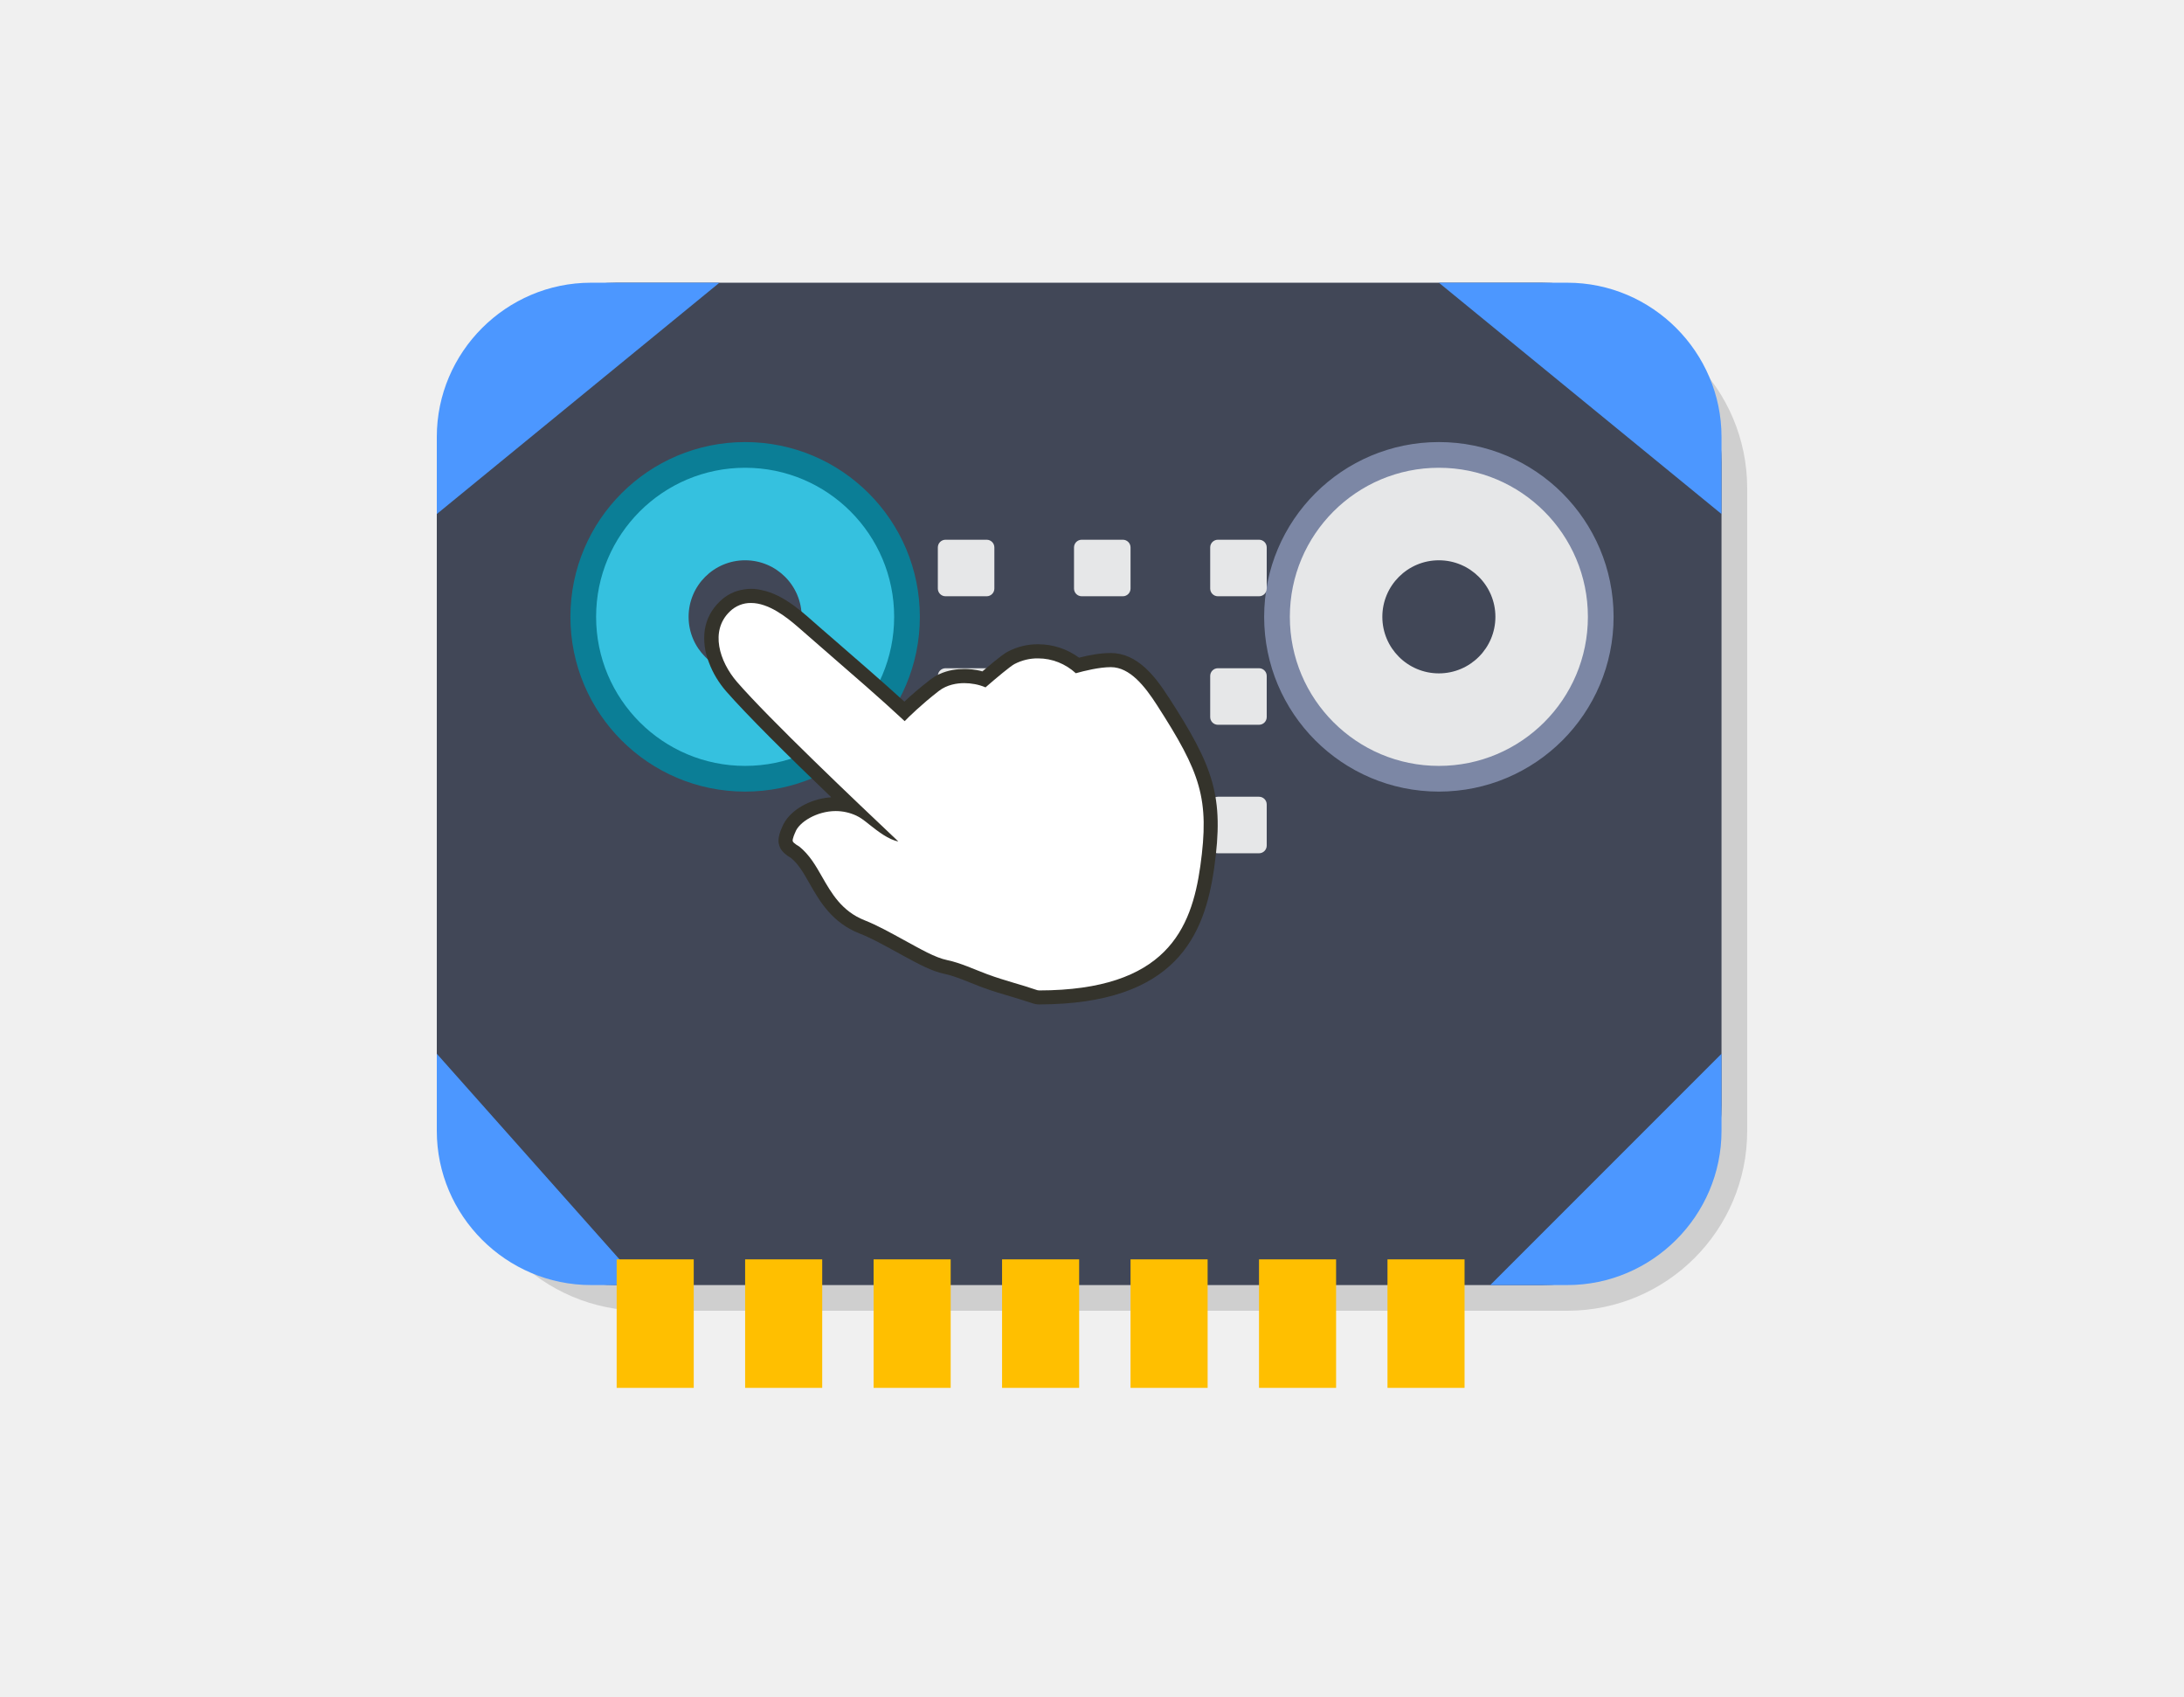
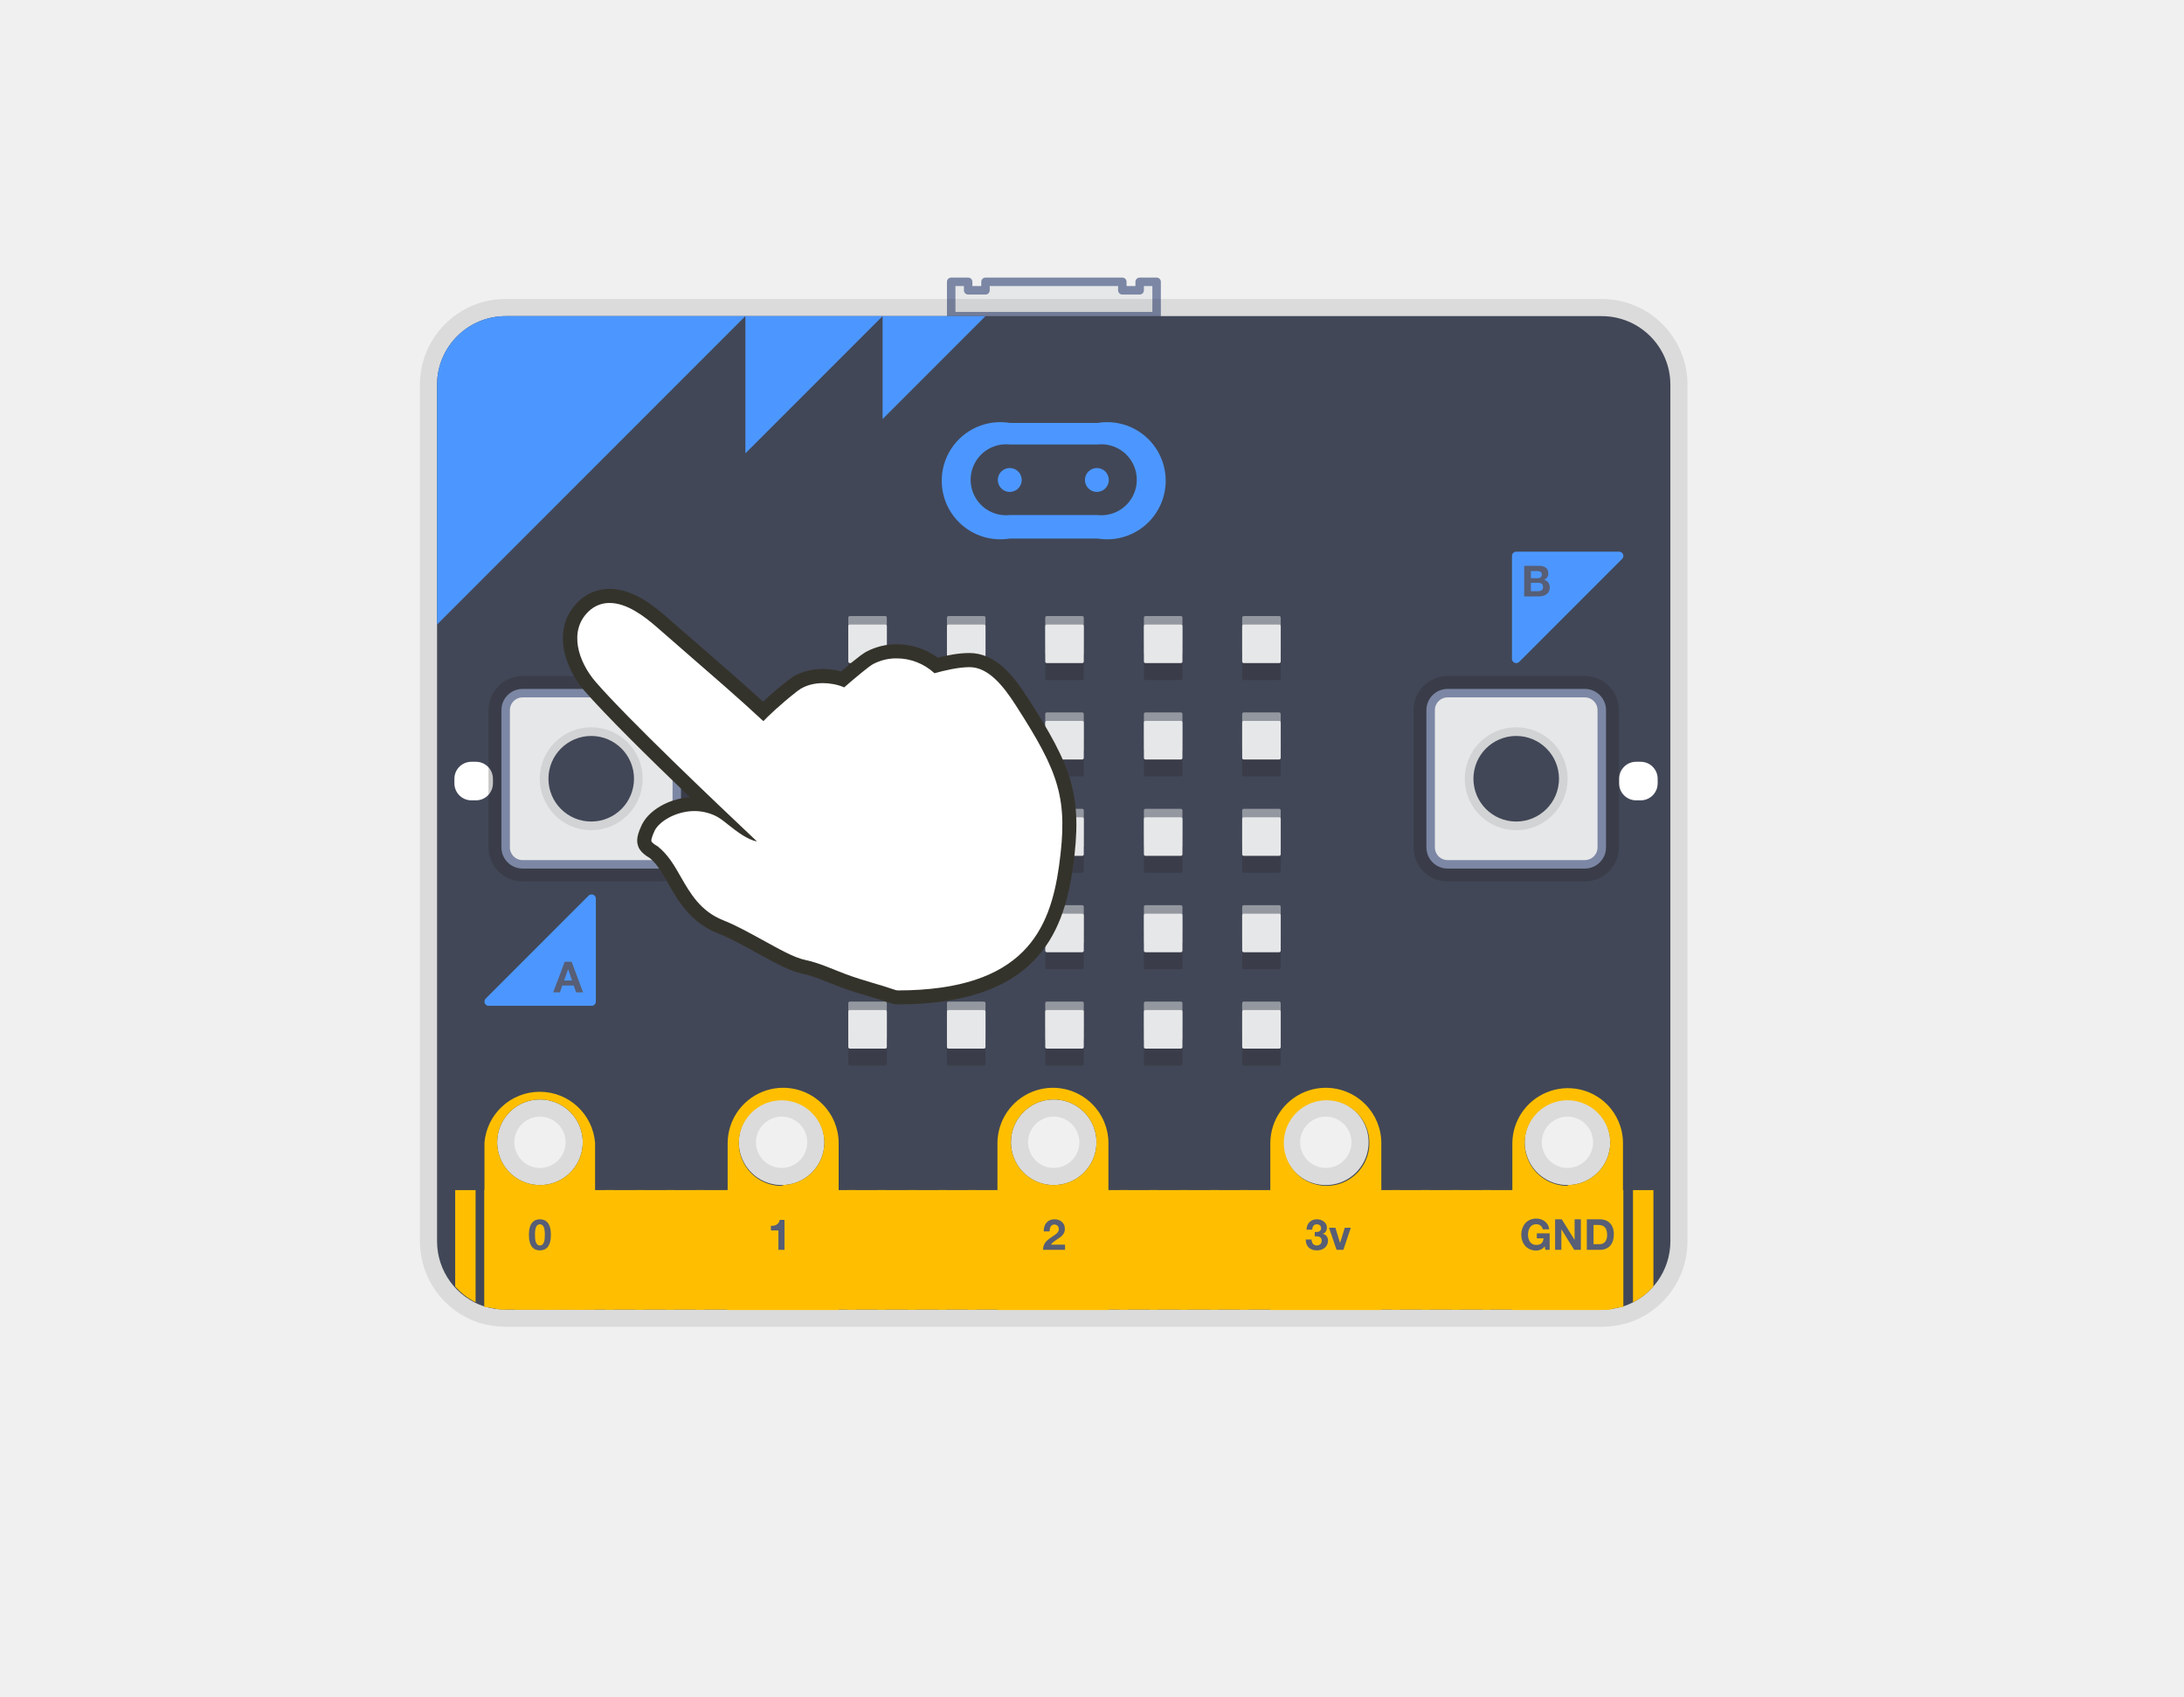
- <svg xmlns="http://www.w3.org/2000/svg" width="85" height="66" viewBox="0 0 85 66">
+ <svg xmlns="http://www.w3.org/2000/svg" xmlns:xlink="http://www.w3.org/1999/xlink" width="85" height="66" viewBox="0 0 85 66">
  <defs>
    <g id="button-press-hand">
      <path d="M63.97 33.7c-.99-1.56-2.26-3.14-4.1-3.14-.72 0-1.55.15-2.24.33-.85-.62-1.85-.95-2.89-.95-.73-.01-1.48.17-2.15.52-.13.07-.42.22-1.8 1.4-.53-.15-1-.17-1.28-.17-.49 0-1.14.07-1.78.37h-.01c-.22.1-.43.24-.64.4-.75.58-1.37 1.12-1.81 1.54-1.57-1.43-3.34-2.96-4.93-4.34-.66-.57-1.31-1.13-1.95-1.7-.55-.47-1.25-1.04-2.05-1.44-.37-.18-.76-.33-1.17-.41-.24-.06-.5-.09-.75-.09-.17 0-.33.01-.49.04-.64.09-1.24.38-1.71.84-.62.59-.95 1.27-1.07 1.99-.06.39-.06.8-.01 1.2.05.39.15.77.3 1.14.27.74.7 1.44 1.21 2.03 1.45 1.66 4.37 4.56 7.4 7.46l.04.04s-.07.01-.11.02h-.05c-1.38.13-2.68.89-3.19 1.84l-.02.03c-.03.07-.06.13-.09.2-.38.81-.26 1.19-.21 1.34.04.13.15.48.84.88.54.45.89 1.08 1.33 1.85.69 1.21 1.56 2.71 3.5 3.48.73.28 1.52.71 2.27 1.12l.84.46c1.07.58 2 1.09 2.91 1.28.58.12 1.2.37 1.85.63.28.11.56.22.84.33.75.27 1.4.47 2.04.65.48.15.97.29 1.5.47.14.05.31.08.46.08 9.71-.02 11.71-4.89 12.39-9.65.72-5.09-.04-7.15-3.22-12.08Z" fill="#34332b" />
      <path d="M54.67 54.41c-1.25-.43-2.24-.65-3.52-1.12-.94-.35-1.91-.81-2.83-1-.89-.18-1.91-.79-3.11-1.44-.9-.49-1.84-1.02-2.75-1.38-1.63-.64-2.36-1.94-3.01-3.07-.46-.81-.9-1.57-1.62-2.15 0 0-.41-.23-.46-.37-.05-.16.18-.64.18-.64.25-.71 1.52-1.5 2.86-1.5.5 0 .99.11 1.45.32.29.13.59.36.96.66.57.45 1.34 1.05 2.02 1.17-2.99-2.82-9.15-8.67-11.42-11.29-1.24-1.44-1.93-3.61-.5-4.98.4-.39.94-.61 1.5-.6 1.23 0 2.48.97 3.32 1.7.65.57 1.3 1.13 1.95 1.7 1.83 1.59 3.91 3.38 5.6 4.96.28-.29 1.15-1.15 2.41-2.13.59-.46 1.31-.56 1.81-.56.46 0 1.02.09 1.5.3.77-.67 1.75-1.49 2.05-1.65.52-.27 1.09-.41 1.68-.4.98 0 1.93.38 2.66 1.05.61-.17 1.66-.43 2.48-.43 1.35 0 2.41 1.36 3.26 2.68 3.09 4.8 3.74 6.61 3.07 11.4-.63 4.45-2.42 8.78-11.41 8.79-.04 0-.09-.01-.13-.02Z" fill="#fff" />
    </g>
  </defs>
-   <rect x="18" y="12" width="50" height="39" rx="7" fill="#231f20" opacity="0.16" />
-   <rect x="17" y="11" width="50" height="39" rx="7" fill="#414757" />
-   <path d="M17 20v-3c0-3.3 2.7-6 6-6h5z" fill="#4c97ff" />
-   <path d="M56 11h5c3.3 0 6 2.7 6 6v3z" fill="#4c97ff" />
-   <path d="M17 41l8 9h-2c-3.3 0-6-2.7-6-6z" fill="#4c97ff" />
-   <path d="M67 41v3c0 3.3-2.7 6-6 6h-3z" fill="#4c97ff" />
-   <circle cx="29" cy="24" r="6.3" fill="#35c1df" stroke="#0b7e96" stroke-width="1" />
-   <circle cx="56" cy="24" r="6.3" fill="#e6e7e8" stroke="#7c87a5" stroke-width="1" />
-   <circle cx="29" cy="24" r="2.2" fill="#414757" />
-   <circle cx="56" cy="24" r="2.2" fill="#414757" />
-   <g fill="#e6e7e8">
-     <rect x="36.5" y="21" width="2.2" height="2.2" rx="0.3" />
-     <rect x="41.8" y="21" width="2.2" height="2.2" rx="0.3" />
-     <rect x="47.1" y="21" width="2.2" height="2.2" rx="0.3" />
-     <rect x="36.5" y="26" width="2.2" height="2.2" rx="0.3" />
-     <rect x="41.8" y="26" width="2.2" height="2.2" rx="0.3" />
-     <rect x="47.1" y="26" width="2.2" height="2.2" rx="0.3" />
-     <rect x="36.5" y="31" width="2.2" height="2.2" rx="0.3" />
-     <rect x="41.8" y="31" width="2.2" height="2.2" rx="0.3" />
-     <rect x="47.1" y="31" width="2.2" height="2.2" rx="0.3" />
+   <g data-microbit-source="microbit-small" data-microbit-source-sha256="14969a60ff02ae6d1fe734ed2af0fe4256166daf076c23230fe4f36075c21646" transform="translate(11.1 1.8) scale(1.5)">
+     <g stroke="none" stroke-width="1" fill="none" fill-rule="evenodd">
+       <g transform="translate(3.5, 6)">
+         <polygon stroke="#7C87A5" stroke-width="0.22" fill="#E6E7E8" fill-rule="nonzero" stroke-linecap="round" stroke-linejoin="round" points="19.11 0.11 19.11 1 13.78 1 13.78 0.11 14.22 0.11 14.22 0.33 14.67 0.33 14.67 0.11 18.22 0.11 18.22 0.33 18.67 0.33 18.67 0.11" />
+         <path d="M30.66,1 L2.22,1 C1.241,1 0.446,1.791 0.44,2.77 L0.44,25 C0.441,25.77 0.938,26.452 1.67,26.69 C1.849,26.742 2.034,26.769 2.22,26.77 L30.66,26.77 C30.846,26.769 31.031,26.742 31.21,26.69 C31.942,26.452 32.439,25.77 32.44,25 L32.44,2.77 C32.434,1.791 31.639,1 30.66,1 Z M3.11,23.54 C2.713,23.54 2.347,23.328 2.149,22.985 C1.95,22.642 1.95,22.218 2.149,21.875 C2.347,21.532 2.713,21.32 3.11,21.32 C3.507,21.32 3.873,21.532 4.071,21.875 C4.27,22.218 4.27,22.642 4.071,22.985 C3.873,23.328 3.507,23.54 3.11,23.54 Z M9.38,23.54 C8.93,23.54 8.525,23.268 8.354,22.852 C8.182,22.436 8.279,21.958 8.599,21.642 C8.918,21.325 9.397,21.232 9.812,21.407 C10.226,21.582 10.494,21.99 10.49,22.44 C10.485,23.049 9.989,23.54 9.38,23.54 Z M16.44,23.54 C15.99,23.54 15.585,23.268 15.414,22.852 C15.242,22.436 15.339,21.958 15.659,21.642 C15.978,21.325 16.457,21.232 16.872,21.407 C17.286,21.582 17.554,21.99 17.55,22.44 C17.545,23.049 17.049,23.54 16.44,23.54 Z M23.5,23.54 C23.103,23.54 22.737,23.328 22.539,22.985 C22.34,22.642 22.34,22.218 22.539,21.875 C22.737,21.532 23.103,21.32 23.5,21.32 C23.897,21.32 24.263,21.532 24.461,21.875 C24.66,22.218 24.66,22.642 24.461,22.985 C24.263,23.328 23.897,23.54 23.5,23.54 Z M29.77,23.54 C29.32,23.54 28.915,23.268 28.744,22.852 C28.572,22.436 28.669,21.958 28.989,21.642 C29.308,21.325 29.787,21.232 30.202,21.407 C30.616,21.582 30.884,21.99 30.88,22.44 C30.875,23.049 30.379,23.54 29.77,23.54 Z" stroke="#231F20" stroke-width="0.89" fill="#231F20" fill-rule="nonzero" opacity="0.1" />
+         <path d="M30.66,1 L2.22,1 C1.241,1 0.446,1.791 0.44,2.77 L0.44,25 C0.441,25.77 0.938,26.452 1.67,26.69 C1.849,26.742 2.034,26.769 2.22,26.77 L30.66,26.77 C30.846,26.769 31.031,26.742 31.21,26.69 C31.942,26.452 32.439,25.77 32.44,25 L32.44,2.77 C32.434,1.791 31.639,1 30.66,1 Z M3.11,23.54 C2.713,23.54 2.347,23.328 2.149,22.985 C1.95,22.642 1.95,22.218 2.149,21.875 C2.347,21.532 2.713,21.32 3.11,21.32 C3.507,21.32 3.873,21.532 4.071,21.875 C4.27,22.218 4.27,22.642 4.071,22.985 C3.873,23.328 3.507,23.54 3.11,23.54 Z M9.38,23.54 C8.93,23.54 8.525,23.268 8.354,22.852 C8.182,22.436 8.279,21.958 8.599,21.642 C8.918,21.325 9.397,21.232 9.812,21.407 C10.226,21.582 10.494,21.99 10.49,22.44 C10.485,23.049 9.989,23.54 9.38,23.54 Z M16.44,23.54 C15.99,23.54 15.585,23.268 15.414,22.852 C15.242,22.436 15.339,21.958 15.659,21.642 C15.978,21.325 16.457,21.232 16.872,21.407 C17.286,21.582 17.554,21.99 17.55,22.44 C17.545,23.049 17.049,23.54 16.44,23.54 Z M23.5,23.54 C23.103,23.54 22.737,23.328 22.539,22.985 C22.34,22.642 22.34,22.218 22.539,21.875 C22.737,21.532 23.103,21.32 23.5,21.32 C23.897,21.32 24.263,21.532 24.461,21.875 C24.66,22.218 24.66,22.642 24.461,22.985 C24.263,23.328 23.897,23.54 23.5,23.54 Z M29.77,23.54 C29.32,23.54 28.915,23.268 28.744,22.852 C28.572,22.436 28.669,21.958 28.989,21.642 C29.308,21.325 29.787,21.232 30.202,21.407 C30.616,21.582 30.884,21.99 30.88,22.44 C30.875,23.049 30.379,23.54 29.77,23.54 Z" fill="#414757" fill-rule="nonzero" />
+         <path d="M0.44,9 L0.44,2.77 C0.446,1.791 1.241,1 2.22,1 L8.44,1 L0.44,9 Z" fill="#4C97FF" fill-rule="nonzero" />
+         <polygon fill="#4C97FF" fill-rule="nonzero" points="8.44 4.56 8.44 1 12 1" />
+         <polygon fill="#4C97FF" fill-rule="nonzero" points="12 3.67 12 1 14.67 1" />
+         <polygon stroke="#4C97FF" stroke-width="0.22" fill="#4C97FF" fill-rule="nonzero" stroke-linecap="round" stroke-linejoin="round" points="28.44 9.89 28.44 7.22 31.11 7.22" />
+         <polygon stroke="#4C97FF" stroke-width="0.22" fill="#4C97FF" fill-rule="nonzero" stroke-linecap="round" stroke-linejoin="round" points="4.45 16.11 4.45 18.78 1.78 18.78" />
+         <rect fill="#FFFFFF" fill-rule="nonzero" x="0.89" y="12.56" width="1" height="1" rx="0.44" />
+         <rect fill="#FFFFFF" fill-rule="nonzero" x="31.11" y="12.56" width="1" height="1" rx="0.44" />
+         <path d="M17.56,5.56 C17.731,5.56 17.87,5.421 17.87,5.25 C17.87,5.079 17.731,4.94 17.56,4.94 C17.389,4.94 17.25,5.079 17.25,5.25 C17.25,5.421 17.389,5.56 17.56,5.56" fill="#4C97FF" fill-rule="nonzero" />
+         <path d="M15.3,4.94 C15.189,4.94 15.087,4.999 15.032,5.095 C14.976,5.191 14.976,5.309 15.032,5.405 C15.087,5.501 15.189,5.56 15.3,5.56 C15.471,5.56 15.61,5.421 15.61,5.25 C15.61,5.079 15.471,4.94 15.3,4.94" fill="#4C97FF" fill-rule="nonzero" />
+         <path d="M15.3,4.33 C14.95,4.293 14.61,4.459 14.424,4.758 C14.238,5.056 14.238,5.434 14.424,5.732 C14.61,6.031 14.95,6.197 15.3,6.16 L17.58,6.16 C17.93,6.197 18.27,6.031 18.456,5.732 C18.642,5.434 18.642,5.056 18.456,4.758 C18.27,4.459 17.93,4.293 17.58,4.33 L15.3,4.33 M17.58,6.77 L15.3,6.77 C14.706,6.867 14.11,6.605 13.781,6.1 C13.452,5.596 13.452,4.944 13.781,4.44 C14.11,3.935 14.706,3.673 15.3,3.77 L17.58,3.77 C18.174,3.673 18.77,3.935 19.099,4.44 C19.428,4.944 19.428,5.596 19.099,6.1 C18.77,6.605 18.174,6.867 17.58,6.77" fill="#4C97FF" fill-rule="nonzero" />
+         <rect stroke="#231F20" stroke-width="0.89" fill="#231F20" fill-rule="nonzero" opacity="0.25" stroke-linecap="round" stroke-linejoin="round" x="2.22" y="10.78" width="4.44" height="4.44" rx="0.44" />
+         <rect stroke="#7C87A5" stroke-width="0.22" fill="#E6E7E8" fill-rule="nonzero" stroke-linecap="round" stroke-linejoin="round" x="2.22" y="10.78" width="4.44" height="4.44" rx="0.44" />
+         <circle stroke="#231F20" stroke-width="0.67" fill="#231F20" fill-rule="nonzero" opacity="0.1" cx="4.44" cy="13" r="1" />
+         <circle stroke="#414757" stroke-width="0.22" fill="#414757" fill-rule="nonzero" cx="4.44" cy="13" r="1" />
+         <rect stroke="#231F20" stroke-width="0.89" fill="#231F20" fill-rule="nonzero" opacity="0.25" stroke-linecap="round" stroke-linejoin="round" x="26.22" y="10.78" width="4.44" height="4.44" rx="0.44" />
+         <rect stroke="#7C87A5" stroke-width="0.22" fill="#E6E7E8" fill-rule="nonzero" stroke-linecap="round" stroke-linejoin="round" x="26.22" y="10.78" width="4.44" height="4.44" rx="0.44" />
+         <circle stroke="#231F20" stroke-width="0.67" fill="#231F20" fill-rule="nonzero" opacity="0.1" cx="28.44" cy="13" r="1" />
+         <circle stroke="#414757" stroke-width="0.22" fill="#414757" fill-rule="nonzero" cx="28.44" cy="13" r="1" />
+         <g opacity="0.5" transform="translate(11, 8)" fill="#E6E7E8" fill-rule="nonzero">
+           <rect x="0.11" y="0.78" width="1" height="1" rx="0.04" />
+         </g>
+         <g opacity="0.25" transform="translate(11, 9)" fill="#231F20" fill-rule="nonzero">
+           <rect x="0.11" y="0.44" width="1" height="1" rx="0.04" />
+         </g>
+         <rect fill="#E6E7E8" fill-rule="nonzero" x="11.11" y="9" width="1" height="1" rx="0.04" />
+         <g opacity="0.5" transform="translate(13, 8)" fill="#E6E7E8" fill-rule="nonzero">
+           <rect x="0.67" y="0.78" width="1" height="1" rx="0.04" />
+         </g>
+         <g opacity="0.25" transform="translate(13, 9)" fill="#231F20" fill-rule="nonzero">
+           <rect x="0.67" y="0.44" width="1" height="1" rx="0.04" />
+         </g>
+         <rect fill="#E6E7E8" fill-rule="nonzero" x="13.67" y="9" width="1" height="1" rx="0.04" />
+         <g opacity="0.5" transform="translate(16, 8)" fill="#E6E7E8" fill-rule="nonzero">
+           <rect x="0.22" y="0.78" width="1" height="1" rx="0.04" />
+         </g>
+         <g opacity="0.25" transform="translate(16, 9)" fill="#231F20" fill-rule="nonzero">
+           <rect x="0.22" y="0.44" width="1" height="1" rx="0.04" />
+         </g>
+         <rect fill="#E6E7E8" fill-rule="nonzero" x="16.22" y="9" width="1" height="1" rx="0.04" />
+         <g opacity="0.5" transform="translate(18, 8)" fill="#E6E7E8" fill-rule="nonzero">
+           <rect x="0.78" y="0.78" width="1" height="1" rx="0.04" />
+         </g>
+         <g opacity="0.25" transform="translate(18, 9)" fill="#231F20" fill-rule="nonzero">
+           <rect x="0.78" y="0.44" width="1" height="1" rx="0.04" />
+         </g>
+         <rect fill="#E6E7E8" fill-rule="nonzero" x="18.78" y="9" width="1" height="1" rx="0.04" />
+         <g opacity="0.5" transform="translate(21, 8)" fill="#E6E7E8" fill-rule="nonzero">
+           <rect x="0.33" y="0.78" width="1" height="1" rx="0.04" />
+         </g>
+         <g opacity="0.25" transform="translate(21, 9)" fill="#231F20" fill-rule="nonzero">
+           <rect x="0.33" y="0.44" width="1" height="1" rx="0.04" />
+         </g>
+         <rect fill="#E6E7E8" fill-rule="nonzero" x="21.33" y="9" width="1" height="1" rx="0.04" />
+         <g opacity="0.5" transform="translate(11, 11)" fill="#E6E7E8" fill-rule="nonzero">
+           <rect x="0.11" y="0.28" width="1" height="1" rx="0.04" />
+         </g>
+         <g opacity="0.25" transform="translate(11, 11)" fill="#231F20" fill-rule="nonzero">
+           <rect x="0.11" y="0.94" width="1" height="1" rx="0.04" />
+         </g>
+         <rect fill="#E6E7E8" fill-rule="nonzero" x="11.11" y="11.5" width="1" height="1" rx="0.04" />
+         <g opacity="0.5" transform="translate(13, 11)" fill="#E6E7E8" fill-rule="nonzero">
+           <rect x="0.67" y="0.28" width="1" height="1" rx="0.04" />
+         </g>
+         <g opacity="0.25" transform="translate(13, 11)" fill="#231F20" fill-rule="nonzero">
+           <rect x="0.67" y="0.94" width="1" height="1" rx="0.04" />
+         </g>
+         <rect fill="#E6E7E8" fill-rule="nonzero" x="13.67" y="11.5" width="1" height="1" rx="0.04" />
+         <g opacity="0.5" transform="translate(16, 11)" fill="#E6E7E8" fill-rule="nonzero">
+           <rect x="0.22" y="0.28" width="1" height="1" rx="0.04" />
+         </g>
+         <g opacity="0.25" transform="translate(16, 11)" fill="#231F20" fill-rule="nonzero">
+           <rect x="0.22" y="0.94" width="1" height="1" rx="0.04" />
+         </g>
+         <rect fill="#E6E7E8" fill-rule="nonzero" x="16.22" y="11.5" width="1" height="1" rx="0.04" />
+         <g opacity="0.5" transform="translate(18, 11)" fill="#E6E7E8" fill-rule="nonzero">
+           <rect x="0.78" y="0.28" width="1" height="1" rx="0.04" />
+         </g>
+         <g opacity="0.25" transform="translate(18, 11)" fill="#231F20" fill-rule="nonzero">
+           <rect x="0.78" y="0.94" width="1" height="1" rx="0.04" />
+         </g>
+         <rect fill="#E6E7E8" fill-rule="nonzero" x="18.78" y="11.5" width="1" height="1" rx="0.04" />
+         <g opacity="0.5" transform="translate(21, 11)" fill="#E6E7E8" fill-rule="nonzero">
+           <rect x="0.33" y="0.28" width="1" height="1" rx="0.04" />
+         </g>
+         <g opacity="0.25" transform="translate(21, 11)" fill="#231F20" fill-rule="nonzero">
+           <rect x="0.33" y="0.94" width="1" height="1" rx="0.04" />
+         </g>
+         <rect fill="#E6E7E8" fill-rule="nonzero" x="21.33" y="11.5" width="1" height="1" rx="0.04" />
+         <g opacity="0.5" transform="translate(11, 13)" fill="#E6E7E8" fill-rule="nonzero">
+           <rect x="0.11" y="0.78" width="1" height="1" rx="0.04" />
+         </g>
+         <g opacity="0.25" transform="translate(11, 14)" fill="#231F20" fill-rule="nonzero">
+           <rect x="0.11" y="0.44" width="1" height="1" rx="0.04" />
+         </g>
+         <rect fill="#E6E7E8" fill-rule="nonzero" x="11.11" y="14" width="1" height="1" rx="0.04" />
+         <g opacity="0.5" transform="translate(13, 13)" fill="#E6E7E8" fill-rule="nonzero">
+           <rect x="0.67" y="0.78" width="1" height="1" rx="0.04" />
+         </g>
+         <g opacity="0.25" transform="translate(13, 14)" fill="#231F20" fill-rule="nonzero">
+           <rect x="0.67" y="0.44" width="1" height="1" rx="0.04" />
+         </g>
+         <rect fill="#E6E7E8" fill-rule="nonzero" x="13.67" y="14" width="1" height="1" rx="0.04" />
+         <g opacity="0.5" transform="translate(16, 13)" fill="#E6E7E8" fill-rule="nonzero">
+           <rect x="0.22" y="0.78" width="1" height="1" rx="0.04" />
+         </g>
+         <g opacity="0.25" transform="translate(16, 14)" fill="#231F20" fill-rule="nonzero">
+           <rect x="0.22" y="0.44" width="1" height="1" rx="0.04" />
+         </g>
+         <rect fill="#E6E7E8" fill-rule="nonzero" x="16.22" y="14" width="1" height="1" rx="0.04" />
+         <g opacity="0.5" transform="translate(18, 13)" fill="#E6E7E8" fill-rule="nonzero">
+           <rect x="0.78" y="0.78" width="1" height="1" rx="0.04" />
+         </g>
+         <g opacity="0.25" transform="translate(18, 14)" fill="#231F20" fill-rule="nonzero">
+           <rect x="0.78" y="0.44" width="1" height="1" rx="0.04" />
+         </g>
+         <rect fill="#E6E7E8" fill-rule="nonzero" x="18.78" y="14" width="1" height="1" rx="0.04" />
+         <g opacity="0.5" transform="translate(21, 13)" fill="#E6E7E8" fill-rule="nonzero">
+           <rect x="0.33" y="0.78" width="1" height="1" rx="0.04" />
+         </g>
+         <g opacity="0.25" transform="translate(21, 14)" fill="#231F20" fill-rule="nonzero">
+           <rect x="0.33" y="0.44" width="1" height="1" rx="0.04" />
+         </g>
+         <rect fill="#E6E7E8" fill-rule="nonzero" x="21.33" y="14" width="1" height="1" rx="0.04" />
+         <g opacity="0.5" transform="translate(11, 16)" fill="#E6E7E8" fill-rule="nonzero">
+           <rect x="0.11" y="0.28" width="1" height="1" rx="0.04" />
+         </g>
+         <g opacity="0.25" transform="translate(11, 16)" fill="#231F20" fill-rule="nonzero">
+           <rect x="0.11" y="0.94" width="1" height="1" rx="0.04" />
+         </g>
+         <rect fill="#E6E7E8" fill-rule="nonzero" x="11.11" y="16.5" width="1" height="1" rx="0.04" />
+         <g opacity="0.5" transform="translate(13, 16)" fill="#E6E7E8" fill-rule="nonzero">
+           <rect x="0.67" y="0.28" width="1" height="1" rx="0.04" />
+         </g>
+         <g opacity="0.25" transform="translate(13, 16)" fill="#231F20" fill-rule="nonzero">
+           <rect x="0.67" y="0.94" width="1" height="1" rx="0.04" />
+         </g>
+         <rect fill="#E6E7E8" fill-rule="nonzero" x="13.67" y="16.5" width="1" height="1" rx="0.04" />
+         <g opacity="0.5" transform="translate(16, 16)" fill="#E6E7E8" fill-rule="nonzero">
+           <rect x="0.22" y="0.28" width="1" height="1" rx="0.04" />
+         </g>
+         <g opacity="0.25" transform="translate(16, 16)" fill="#231F20" fill-rule="nonzero">
+           <rect x="0.22" y="0.94" width="1" height="1" rx="0.04" />
+         </g>
+         <rect fill="#E6E7E8" fill-rule="nonzero" x="16.22" y="16.5" width="1" height="1" rx="0.04" />
+         <g opacity="0.5" transform="translate(18, 16)" fill="#E6E7E8" fill-rule="nonzero">
+           <rect x="0.78" y="0.28" width="1" height="1" rx="0.04" />
+         </g>
+         <g opacity="0.25" transform="translate(18, 16)" fill="#231F20" fill-rule="nonzero">
+           <rect x="0.78" y="0.94" width="1" height="1" rx="0.04" />
+         </g>
+         <rect fill="#E6E7E8" fill-rule="nonzero" x="18.78" y="16.5" width="1" height="1" rx="0.04" />
+         <g opacity="0.5" transform="translate(21, 16)" fill="#E6E7E8" fill-rule="nonzero">
+           <rect x="0.33" y="0.28" width="1" height="1" rx="0.04" />
+         </g>
+         <g opacity="0.25" transform="translate(21, 16)" fill="#231F20" fill-rule="nonzero">
+           <rect x="0.33" y="0.94" width="1" height="1" rx="0.04" />
+         </g>
+         <rect fill="#E6E7E8" fill-rule="nonzero" x="21.33" y="16.5" width="1" height="1" rx="0.04" />
+         <g opacity="0.5" transform="translate(11, 18)" fill="#E6E7E8" fill-rule="nonzero">
+           <rect x="0.11" y="0.78" width="1" height="1" rx="0.04" />
+         </g>
+         <g opacity="0.25" transform="translate(11, 19)" fill="#231F20" fill-rule="nonzero">
+           <rect x="0.11" y="0.44" width="1" height="1" rx="0.04" />
+         </g>
+         <rect fill="#E6E7E8" fill-rule="nonzero" x="11.11" y="19" width="1" height="1" rx="0.04" />
+         <g opacity="0.5" transform="translate(13, 18)" fill="#E6E7E8" fill-rule="nonzero">
+           <rect x="0.67" y="0.78" width="1" height="1" rx="0.04" />
+         </g>
+         <g opacity="0.25" transform="translate(13, 19)" fill="#231F20" fill-rule="nonzero">
+           <rect x="0.67" y="0.44" width="1" height="1" rx="0.04" />
+         </g>
+         <rect fill="#E6E7E8" fill-rule="nonzero" x="13.67" y="19" width="1" height="1" rx="0.04" />
+         <g opacity="0.5" transform="translate(16, 18)" fill="#E6E7E8" fill-rule="nonzero">
+           <rect x="0.22" y="0.78" width="1" height="1" rx="0.04" />
+         </g>
+         <g opacity="0.25" transform="translate(16, 19)" fill="#231F20" fill-rule="nonzero">
+           <rect x="0.22" y="0.44" width="1" height="1" rx="0.04" />
+         </g>
+         <rect fill="#E6E7E8" fill-rule="nonzero" x="16.22" y="19" width="1" height="1" rx="0.04" />
+         <g opacity="0.5" transform="translate(18, 18)" fill="#E6E7E8" fill-rule="nonzero">
+           <rect x="0.78" y="0.78" width="1" height="1" rx="0.04" />
+         </g>
+         <g opacity="0.25" transform="translate(18, 19)" fill="#231F20" fill-rule="nonzero">
+           <rect x="0.78" y="0.44" width="1" height="1" rx="0.04" />
+         </g>
+         <rect fill="#E6E7E8" fill-rule="nonzero" x="18.78" y="19" width="1" height="1" rx="0.04" />
+         <g opacity="0.5" transform="translate(21, 18)" fill="#E6E7E8" fill-rule="nonzero">
+           <rect x="0.33" y="0.78" width="1" height="1" rx="0.04" />
+         </g>
+         <g opacity="0.25" transform="translate(21, 19)" fill="#231F20" fill-rule="nonzero">
+           <rect x="0.33" y="0.44" width="1" height="1" rx="0.04" />
+         </g>
+         <rect fill="#E6E7E8" fill-rule="nonzero" x="21.33" y="19" width="1" height="1" rx="0.04" />
+         <path d="M1.44,23.67 L1.44,26.58 C1.239,26.479 1.059,26.339 0.91,26.17 L0.91,23.67 L1.44,23.67 Z" fill="#FFBF00" fill-rule="nonzero" />
+         <polygon fill="#FFBF00" fill-rule="nonzero" points="2.08 26.77 2.2 26.77 2.2 23.67 1.67 23.67 1.67 26.69" />
+         <rect fill="#FFBF00" fill-rule="nonzero" x="2.46" y="23.67" width="1" height="3.1" />
+         <rect fill="#FFBF00" fill-rule="nonzero" x="3.24" y="23.67" width="1" height="3.1" />
+         <rect fill="#FFBF00" fill-rule="nonzero" x="4.03" y="23.67" width="1" height="3.1" />
+         <rect fill="#FFBF00" fill-rule="nonzero" x="4.81" y="23.67" width="1" height="3.1" />
+         <rect fill="#FFBF00" fill-rule="nonzero" x="5.59" y="23.67" width="1" height="3.1" />
+         <rect fill="#FFBF00" fill-rule="nonzero" x="6.38" y="23.67" width="1" height="3.1" />
+         <rect fill="#FFBF00" fill-rule="nonzero" x="7.16" y="23.67" width="1" height="3.1" />
+         <rect fill="#FFBF00" fill-rule="nonzero" x="7.95" y="23.67" width="1" height="3.1" />
+         <rect fill="#FFBF00" fill-rule="nonzero" x="8.73" y="23.67" width="1" height="3.1" />
+         <rect fill="#FFBF00" fill-rule="nonzero" x="9.52" y="23.67" width="1" height="3.1" />
+         <rect fill="#FFBF00" fill-rule="nonzero" x="10.3" y="23.67" width="1" height="3.1" />
+         <rect fill="#FFBF00" fill-rule="nonzero" x="11.08" y="23.67" width="1" height="3.1" />
+         <rect fill="#FFBF00" fill-rule="nonzero" x="11.87" y="23.67" width="1" height="3.1" />
+         <rect fill="#FFBF00" fill-rule="nonzero" x="12.65" y="23.67" width="1" height="3.1" />
+         <rect fill="#FFBF00" fill-rule="nonzero" x="13.44" y="23.67" width="1" height="3.1" />
+         <rect fill="#FFBF00" fill-rule="nonzero" x="14.22" y="23.67" width="1" height="3.1" />
+         <rect fill="#FFBF00" fill-rule="nonzero" x="15.01" y="23.67" width="1" height="3.1" />
+         <rect fill="#FFBF00" fill-rule="nonzero" x="15.79" y="23.67" width="1" height="3.1" />
+         <rect fill="#FFBF00" fill-rule="nonzero" x="16.58" y="23.67" width="1" height="3.1" />
+         <rect fill="#FFBF00" fill-rule="nonzero" x="17.36" y="23.67" width="1" height="3.1" />
+         <rect fill="#FFBF00" fill-rule="nonzero" x="18.14" y="23.67" width="1" height="3.1" />
+         <rect fill="#FFBF00" fill-rule="nonzero" x="18.93" y="23.67" width="1" height="3.1" />
+         <rect fill="#FFBF00" fill-rule="nonzero" x="19.71" y="23.67" width="1" height="3.1" />
+         <rect fill="#FFBF00" fill-rule="nonzero" x="20.5" y="23.67" width="1" height="3.1" />
+         <rect fill="#FFBF00" fill-rule="nonzero" x="21.28" y="23.67" width="1" height="3.1" />
+         <rect fill="#FFBF00" fill-rule="nonzero" x="22.06" y="23.67" width="1" height="3.1" />
+         <rect fill="#FFBF00" fill-rule="nonzero" x="22.85" y="23.67" width="1" height="3.1" />
+         <rect fill="#FFBF00" fill-rule="nonzero" x="23.63" y="23.67" width="1" height="3.1" />
+         <rect fill="#FFBF00" fill-rule="nonzero" x="24.42" y="23.67" width="1" height="3.1" />
+         <rect fill="#FFBF00" fill-rule="nonzero" x="25.2" y="23.67" width="1" height="3.1" />
+         <rect fill="#FFBF00" fill-rule="nonzero" x="25.99" y="23.67" width="1" height="3.1" />
+         <rect fill="#FFBF00" fill-rule="nonzero" x="26.77" y="23.67" width="1" height="3.1" />
+         <rect fill="#FFBF00" fill-rule="nonzero" x="27.56" y="23.67" width="1" height="3.1" />
+         <rect fill="#FFBF00" fill-rule="nonzero" x="28.34" y="23.67" width="1" height="3.1" />
+         <rect fill="#FFBF00" fill-rule="nonzero" x="29.12" y="23.67" width="1" height="3.1" />
+         <rect fill="#FFBF00" fill-rule="nonzero" x="29.91" y="23.67" width="1" height="3.1" />
+         <polygon fill="#FFBF00" fill-rule="nonzero" points="30.81 26.77 30.69 26.77 30.69 23.67 31.22 23.67 31.22 26.69" />
+         <path d="M32,23.67 L32,26.17 C31.851,26.339 31.671,26.479 31.47,26.58 L31.47,23.67 L32,23.67 Z" fill="#FFBF00" fill-rule="nonzero" />
+         <path d="M3.11,23.54 C2.713,23.54 2.347,23.328 2.149,22.985 C1.95,22.642 1.95,22.218 2.149,21.875 C2.347,21.532 2.713,21.32 3.11,21.32 C3.507,21.32 3.873,21.532 4.071,21.875 C4.27,22.218 4.27,22.642 4.071,22.985 C3.873,23.328 3.507,23.54 3.11,23.54 Z M2.22,26.77 L4.54,26.77 L4.54,22.44 C4.478,21.694 3.854,21.12 3.105,21.12 C2.356,21.12 1.732,21.694 1.67,22.44 L1.67,26.7 L2.22,26.77 Z" fill="#FFBF00" fill-rule="nonzero" />
+         <path d="M10.44,21.44 C10.031,21.029 9.415,20.904 8.878,21.122 C8.34,21.341 7.987,21.86 7.98,22.44 L7.98,26.78 L10.86,26.78 L10.86,22.44 C10.857,22.064 10.706,21.705 10.44,21.44 Z M9.44,23.56 C8.987,23.584 8.565,23.331 8.374,22.92 C8.182,22.509 8.26,22.023 8.57,21.692 C8.88,21.362 9.36,21.253 9.783,21.417 C10.205,21.582 10.485,21.987 10.49,22.44 C10.485,23.049 9.989,23.54 9.38,23.54 L9.44,23.56 Z" fill="#FFBF00" fill-rule="nonzero" />
+         <path d="M17.44,21.44 C17.031,21.029 16.415,20.904 15.878,21.122 C15.34,21.341 14.987,21.86 14.98,22.44 L14.98,26.78 L17.86,26.78 L17.86,22.44 C17.857,22.064 17.706,21.705 17.44,21.44 Z M16.44,23.54 C15.99,23.54 15.585,23.268 15.414,22.852 C15.242,22.436 15.339,21.958 15.659,21.642 C15.978,21.325 16.457,21.232 16.872,21.407 C17.286,21.582 17.554,21.99 17.55,22.44 C17.545,23.049 17.049,23.54 16.44,23.54 Z" fill="#FFBF00" fill-rule="nonzero" />
+         <path d="M24.52,21.44 C24.111,21.029 23.495,20.904 22.958,21.122 C22.42,21.341 22.067,21.86 22.06,22.44 L22.06,26.78 L24.94,26.78 L24.94,22.44 C24.937,22.064 24.786,21.705 24.52,21.44 Z M23.52,23.56 C22.907,23.56 22.41,23.063 22.41,22.45 C22.41,21.837 22.907,21.34 23.52,21.34 C24.133,21.34 24.63,21.837 24.63,22.45 C24.63,23.063 24.133,23.56 23.52,23.56 Z" fill="#FFBF00" fill-rule="nonzero" />
+         <path d="M30.79,21.44 C30.38,21.036 29.769,20.915 29.236,21.133 C28.703,21.35 28.35,21.864 28.34,22.44 L28.34,26.78 L30.66,26.78 L31.21,26.7 L31.21,22.44 C31.207,22.064 31.056,21.705 30.79,21.44 Z M29.79,23.56 C29.34,23.568 28.93,23.304 28.751,22.891 C28.573,22.478 28.661,21.998 28.975,21.676 C29.288,21.354 29.766,21.252 30.183,21.42 C30.601,21.587 30.876,21.99 30.88,22.44 C30.875,23.049 30.379,23.54 29.77,23.54 L29.79,23.56 Z" fill="#FFBF00" fill-rule="nonzero" />
+         <path d="M2.981,24.828 C2.981,24.85 2.982,24.877 2.983,24.909 C2.985,24.94 2.989,24.97 2.997,25 C3.005,25.029 3.017,25.054 3.034,25.075 C3.051,25.095 3.076,25.106 3.107,25.106 C3.14,25.106 3.165,25.095 3.182,25.075 C3.2,25.054 3.212,25.029 3.22,25 C3.228,24.97 3.233,24.94 3.234,24.909 C3.235,24.877 3.236,24.85 3.236,24.828 C3.236,24.815 3.236,24.799 3.236,24.78 C3.235,24.761 3.234,24.742 3.231,24.722 C3.229,24.702 3.225,24.682 3.22,24.662 C3.215,24.643 3.208,24.625 3.198,24.61 C3.189,24.594 3.177,24.581 3.162,24.572 C3.147,24.562 3.129,24.557 3.107,24.557 C3.086,24.557 3.068,24.562 3.054,24.572 C3.039,24.581 3.027,24.594 3.018,24.61 C3.009,24.625 3.002,24.643 2.996,24.662 C2.991,24.682 2.988,24.702 2.985,24.722 C2.983,24.742 2.982,24.761 2.981,24.78 C2.981,24.799 2.981,24.815 2.981,24.828 Z M2.823,24.828 C2.823,24.753 2.831,24.689 2.846,24.638 C2.861,24.586 2.882,24.545 2.908,24.514 C2.934,24.483 2.964,24.461 2.998,24.447 C3.033,24.434 3.069,24.427 3.107,24.427 C3.147,24.427 3.184,24.434 3.218,24.447 C3.252,24.461 3.283,24.483 3.309,24.514 C3.335,24.545 3.356,24.586 3.371,24.638 C3.386,24.689 3.394,24.753 3.394,24.828 C3.394,24.906 3.386,24.971 3.371,25.023 C3.356,25.075 3.335,25.117 3.309,25.148 C3.283,25.179 3.252,25.201 3.218,25.214 C3.184,25.228 3.147,25.234 3.107,25.234 C3.069,25.234 3.033,25.228 2.998,25.214 C2.964,25.201 2.934,25.179 2.908,25.148 C2.882,25.117 2.861,25.075 2.846,25.023 C2.831,24.971 2.823,24.906 2.823,24.828 Z" fill="#575E75" />
+         <path d="M3.736,18.234 L3.942,18.234 L3.842,17.943 L3.84,17.943 L3.736,18.234 Z M3.753,17.747 L3.932,17.747 L4.228,18.54 L4.047,18.54 L3.987,18.364 L3.691,18.364 L3.629,18.54 L3.453,18.54 L3.753,17.747 Z" fill="#575E75" />
+         <path d="M28.821,7.798 L28.997,7.798 C29.028,7.798 29.054,7.791 29.074,7.776 C29.094,7.761 29.104,7.737 29.104,7.704 C29.104,7.685 29.101,7.67 29.094,7.658 C29.087,7.647 29.078,7.637 29.067,7.631 C29.056,7.624 29.043,7.619 29.029,7.617 C29.015,7.614 29,7.613 28.984,7.613 L28.821,7.613 L28.821,7.798 Z M28.647,7.477 L29.02,7.477 C29.057,7.477 29.092,7.481 29.123,7.487 C29.154,7.494 29.18,7.505 29.203,7.52 C29.225,7.535 29.242,7.556 29.254,7.581 C29.267,7.606 29.273,7.637 29.273,7.674 C29.273,7.714 29.264,7.747 29.245,7.774 C29.227,7.8 29.2,7.822 29.165,7.839 C29.214,7.853 29.25,7.878 29.274,7.913 C29.298,7.948 29.31,7.991 29.31,8.04 C29.31,8.08 29.303,8.115 29.287,8.144 C29.272,8.173 29.251,8.197 29.224,8.216 C29.198,8.234 29.168,8.248 29.134,8.257 C29.101,8.266 29.066,8.27 29.031,8.27 L28.647,8.27 L28.647,7.477 Z M28.821,8.135 L29.007,8.135 C29.024,8.135 29.041,8.133 29.056,8.13 C29.072,8.126 29.085,8.121 29.097,8.113 C29.109,8.105 29.119,8.095 29.126,8.081 C29.133,8.068 29.136,8.051 29.136,8.03 C29.136,7.99 29.125,7.96 29.102,7.943 C29.079,7.926 29.048,7.917 29.011,7.917 L28.821,7.917 L28.821,8.135 Z" fill="#575E75" />
+         <path d="M9.455,25.22 L9.297,25.22 L9.297,24.716 L9.102,24.716 L9.102,24.597 C9.13,24.598 9.156,24.596 9.182,24.591 C9.207,24.586 9.23,24.578 9.25,24.566 C9.271,24.553 9.288,24.537 9.302,24.517 C9.316,24.497 9.325,24.473 9.33,24.443 L9.455,24.443 L9.455,25.22 Z" fill="#575E75" />
+         <path d="M16.181,24.742 C16.18,24.697 16.185,24.656 16.197,24.618 C16.208,24.58 16.226,24.546 16.25,24.518 C16.274,24.489 16.303,24.467 16.339,24.451 C16.375,24.435 16.416,24.427 16.463,24.427 C16.499,24.427 16.532,24.433 16.565,24.444 C16.597,24.455 16.625,24.471 16.649,24.492 C16.674,24.513 16.693,24.538 16.708,24.568 C16.722,24.599 16.729,24.633 16.729,24.671 C16.729,24.71 16.723,24.743 16.711,24.772 C16.698,24.8 16.681,24.825 16.661,24.846 C16.64,24.868 16.616,24.888 16.59,24.906 C16.564,24.924 16.537,24.941 16.511,24.959 C16.484,24.976 16.458,24.995 16.433,25.015 C16.408,25.035 16.386,25.058 16.366,25.085 L16.734,25.085 L16.734,25.22 L16.163,25.22 C16.163,25.175 16.17,25.136 16.183,25.102 C16.196,25.069 16.213,25.039 16.235,25.013 C16.258,24.987 16.284,24.962 16.314,24.94 C16.344,24.918 16.375,24.896 16.409,24.873 C16.426,24.861 16.444,24.849 16.463,24.836 C16.482,24.824 16.5,24.811 16.516,24.796 C16.532,24.781 16.545,24.765 16.556,24.746 C16.566,24.728 16.572,24.706 16.572,24.683 C16.572,24.645 16.561,24.616 16.539,24.595 C16.517,24.573 16.489,24.563 16.455,24.563 C16.432,24.563 16.413,24.568 16.397,24.579 C16.381,24.59 16.368,24.604 16.359,24.621 C16.349,24.639 16.342,24.658 16.338,24.679 C16.334,24.7 16.332,24.721 16.332,24.742 L16.181,24.742 Z" fill="#575E75" />
+         <path d="M23.213,24.757 C23.23,24.759 23.248,24.759 23.267,24.757 C23.287,24.756 23.305,24.751 23.321,24.744 C23.338,24.737 23.352,24.727 23.362,24.714 C23.373,24.701 23.378,24.683 23.378,24.661 C23.378,24.627 23.367,24.602 23.345,24.584 C23.323,24.566 23.297,24.557 23.269,24.557 C23.229,24.557 23.198,24.57 23.178,24.597 C23.158,24.623 23.148,24.656 23.149,24.696 L22.999,24.696 C23,24.656 23.008,24.62 23.02,24.587 C23.033,24.554 23.052,24.526 23.075,24.502 C23.098,24.478 23.126,24.46 23.159,24.447 C23.191,24.434 23.228,24.427 23.267,24.427 C23.299,24.427 23.33,24.432 23.361,24.441 C23.392,24.451 23.42,24.464 23.445,24.483 C23.469,24.501 23.489,24.524 23.505,24.551 C23.521,24.577 23.528,24.608 23.528,24.643 C23.528,24.681 23.519,24.714 23.501,24.743 C23.483,24.772 23.456,24.791 23.42,24.802 L23.42,24.804 C23.462,24.813 23.496,24.834 23.521,24.866 C23.545,24.898 23.557,24.936 23.557,24.98 C23.557,25.021 23.549,25.057 23.533,25.089 C23.517,25.121 23.496,25.147 23.469,25.169 C23.443,25.19 23.412,25.207 23.377,25.218 C23.343,25.229 23.306,25.234 23.269,25.234 C23.225,25.234 23.185,25.228 23.149,25.216 C23.113,25.203 23.083,25.185 23.058,25.161 C23.033,25.137 23.013,25.107 22.999,25.072 C22.986,25.038 22.979,24.998 22.98,24.952 L23.13,24.952 C23.131,24.973 23.134,24.993 23.14,25.012 C23.146,25.031 23.154,25.047 23.165,25.061 C23.176,25.074 23.19,25.085 23.207,25.093 C23.224,25.102 23.243,25.106 23.266,25.106 C23.302,25.106 23.332,25.095 23.356,25.073 C23.381,25.051 23.393,25.021 23.393,24.984 C23.393,24.954 23.387,24.931 23.376,24.916 C23.364,24.9 23.35,24.889 23.332,24.882 C23.314,24.875 23.295,24.871 23.274,24.87 C23.252,24.869 23.232,24.868 23.213,24.868 L23.213,24.757 Z M23.955,25.22 L23.779,25.22 L23.583,24.646 L23.748,24.646 L23.869,25.038 L23.871,25.038 L23.992,24.646 L24.149,24.646 L23.955,25.22 Z" fill="#575E75" />
+         <path d="M29.179,25.13 C29.148,25.17 29.114,25.198 29.076,25.214 C29.038,25.23 29,25.238 28.962,25.238 C28.901,25.238 28.847,25.227 28.798,25.206 C28.75,25.185 28.709,25.156 28.675,25.119 C28.642,25.082 28.617,25.039 28.599,24.989 C28.581,24.939 28.572,24.885 28.572,24.827 C28.572,24.768 28.581,24.713 28.599,24.662 C28.617,24.612 28.642,24.567 28.675,24.53 C28.709,24.492 28.75,24.462 28.798,24.441 C28.847,24.419 28.901,24.409 28.962,24.409 C29.002,24.409 29.042,24.415 29.08,24.427 C29.118,24.439 29.153,24.457 29.183,24.481 C29.214,24.504 29.239,24.534 29.259,24.568 C29.279,24.603 29.291,24.643 29.296,24.688 L29.129,24.688 C29.119,24.644 29.099,24.611 29.069,24.588 C29.04,24.566 29.004,24.555 28.962,24.555 C28.923,24.555 28.889,24.563 28.862,24.578 C28.835,24.593 28.812,24.613 28.795,24.639 C28.778,24.664 28.766,24.693 28.758,24.726 C28.75,24.759 28.746,24.792 28.746,24.827 C28.746,24.86 28.75,24.893 28.758,24.924 C28.766,24.956 28.778,24.984 28.795,25.009 C28.812,25.034 28.835,25.054 28.862,25.07 C28.889,25.085 28.923,25.092 28.962,25.092 C29.02,25.092 29.064,25.078 29.096,25.049 C29.127,25.019 29.145,24.977 29.15,24.921 L28.975,24.921 L28.975,24.792 L29.308,24.792 L29.308,25.22 L29.197,25.22 L29.179,25.13 Z M29.449,24.427 L29.622,24.427 L29.953,24.959 L29.955,24.959 L29.955,24.427 L30.118,24.427 L30.118,25.22 L29.944,25.22 L29.614,24.689 L29.612,24.689 L29.612,25.22 L29.449,25.22 L29.449,24.427 Z M30.446,25.073 L30.601,25.073 C30.626,25.073 30.651,25.069 30.675,25.061 C30.698,25.053 30.719,25.04 30.738,25.021 C30.756,25.002 30.771,24.977 30.782,24.947 C30.793,24.917 30.799,24.88 30.799,24.836 C30.799,24.796 30.795,24.76 30.787,24.728 C30.779,24.696 30.767,24.668 30.749,24.645 C30.731,24.622 30.708,24.605 30.678,24.592 C30.649,24.58 30.613,24.574 30.57,24.574 L30.446,24.574 L30.446,25.073 Z M30.272,24.427 L30.613,24.427 C30.665,24.427 30.712,24.436 30.756,24.452 C30.8,24.468 30.838,24.493 30.87,24.525 C30.903,24.558 30.928,24.598 30.946,24.647 C30.964,24.696 30.973,24.753 30.973,24.819 C30.973,24.877 30.966,24.93 30.951,24.979 C30.936,25.028 30.914,25.07 30.884,25.106 C30.854,25.141 30.816,25.169 30.772,25.189 C30.727,25.21 30.674,25.22 30.613,25.22 L30.272,25.22 L30.272,24.427 Z" fill="#575E75" />
+       </g>
+     </g>
  </g>
-   <g fill="#ffbf00">
-     <rect x="24" y="49" width="3" height="5" />
-     <rect x="29" y="49" width="3" height="5" />
-     <rect x="34" y="49" width="3" height="5" />
-     <rect x="39" y="49" width="3" height="5" />
-     <rect x="44" y="49" width="3" height="5" />
-     <rect x="49" y="49" width="3" height="5" />
-     <rect x="54" y="49" width="3" height="5" />
-   </g>
-   <use href="#button-press-hand" transform="translate(10.3 8.6) scale(.55)" />
+   <use href="#button-press-hand" xlink:href="#button-press-hand" transform="translate(4.8 8.6) scale(.55)" />
</svg>
